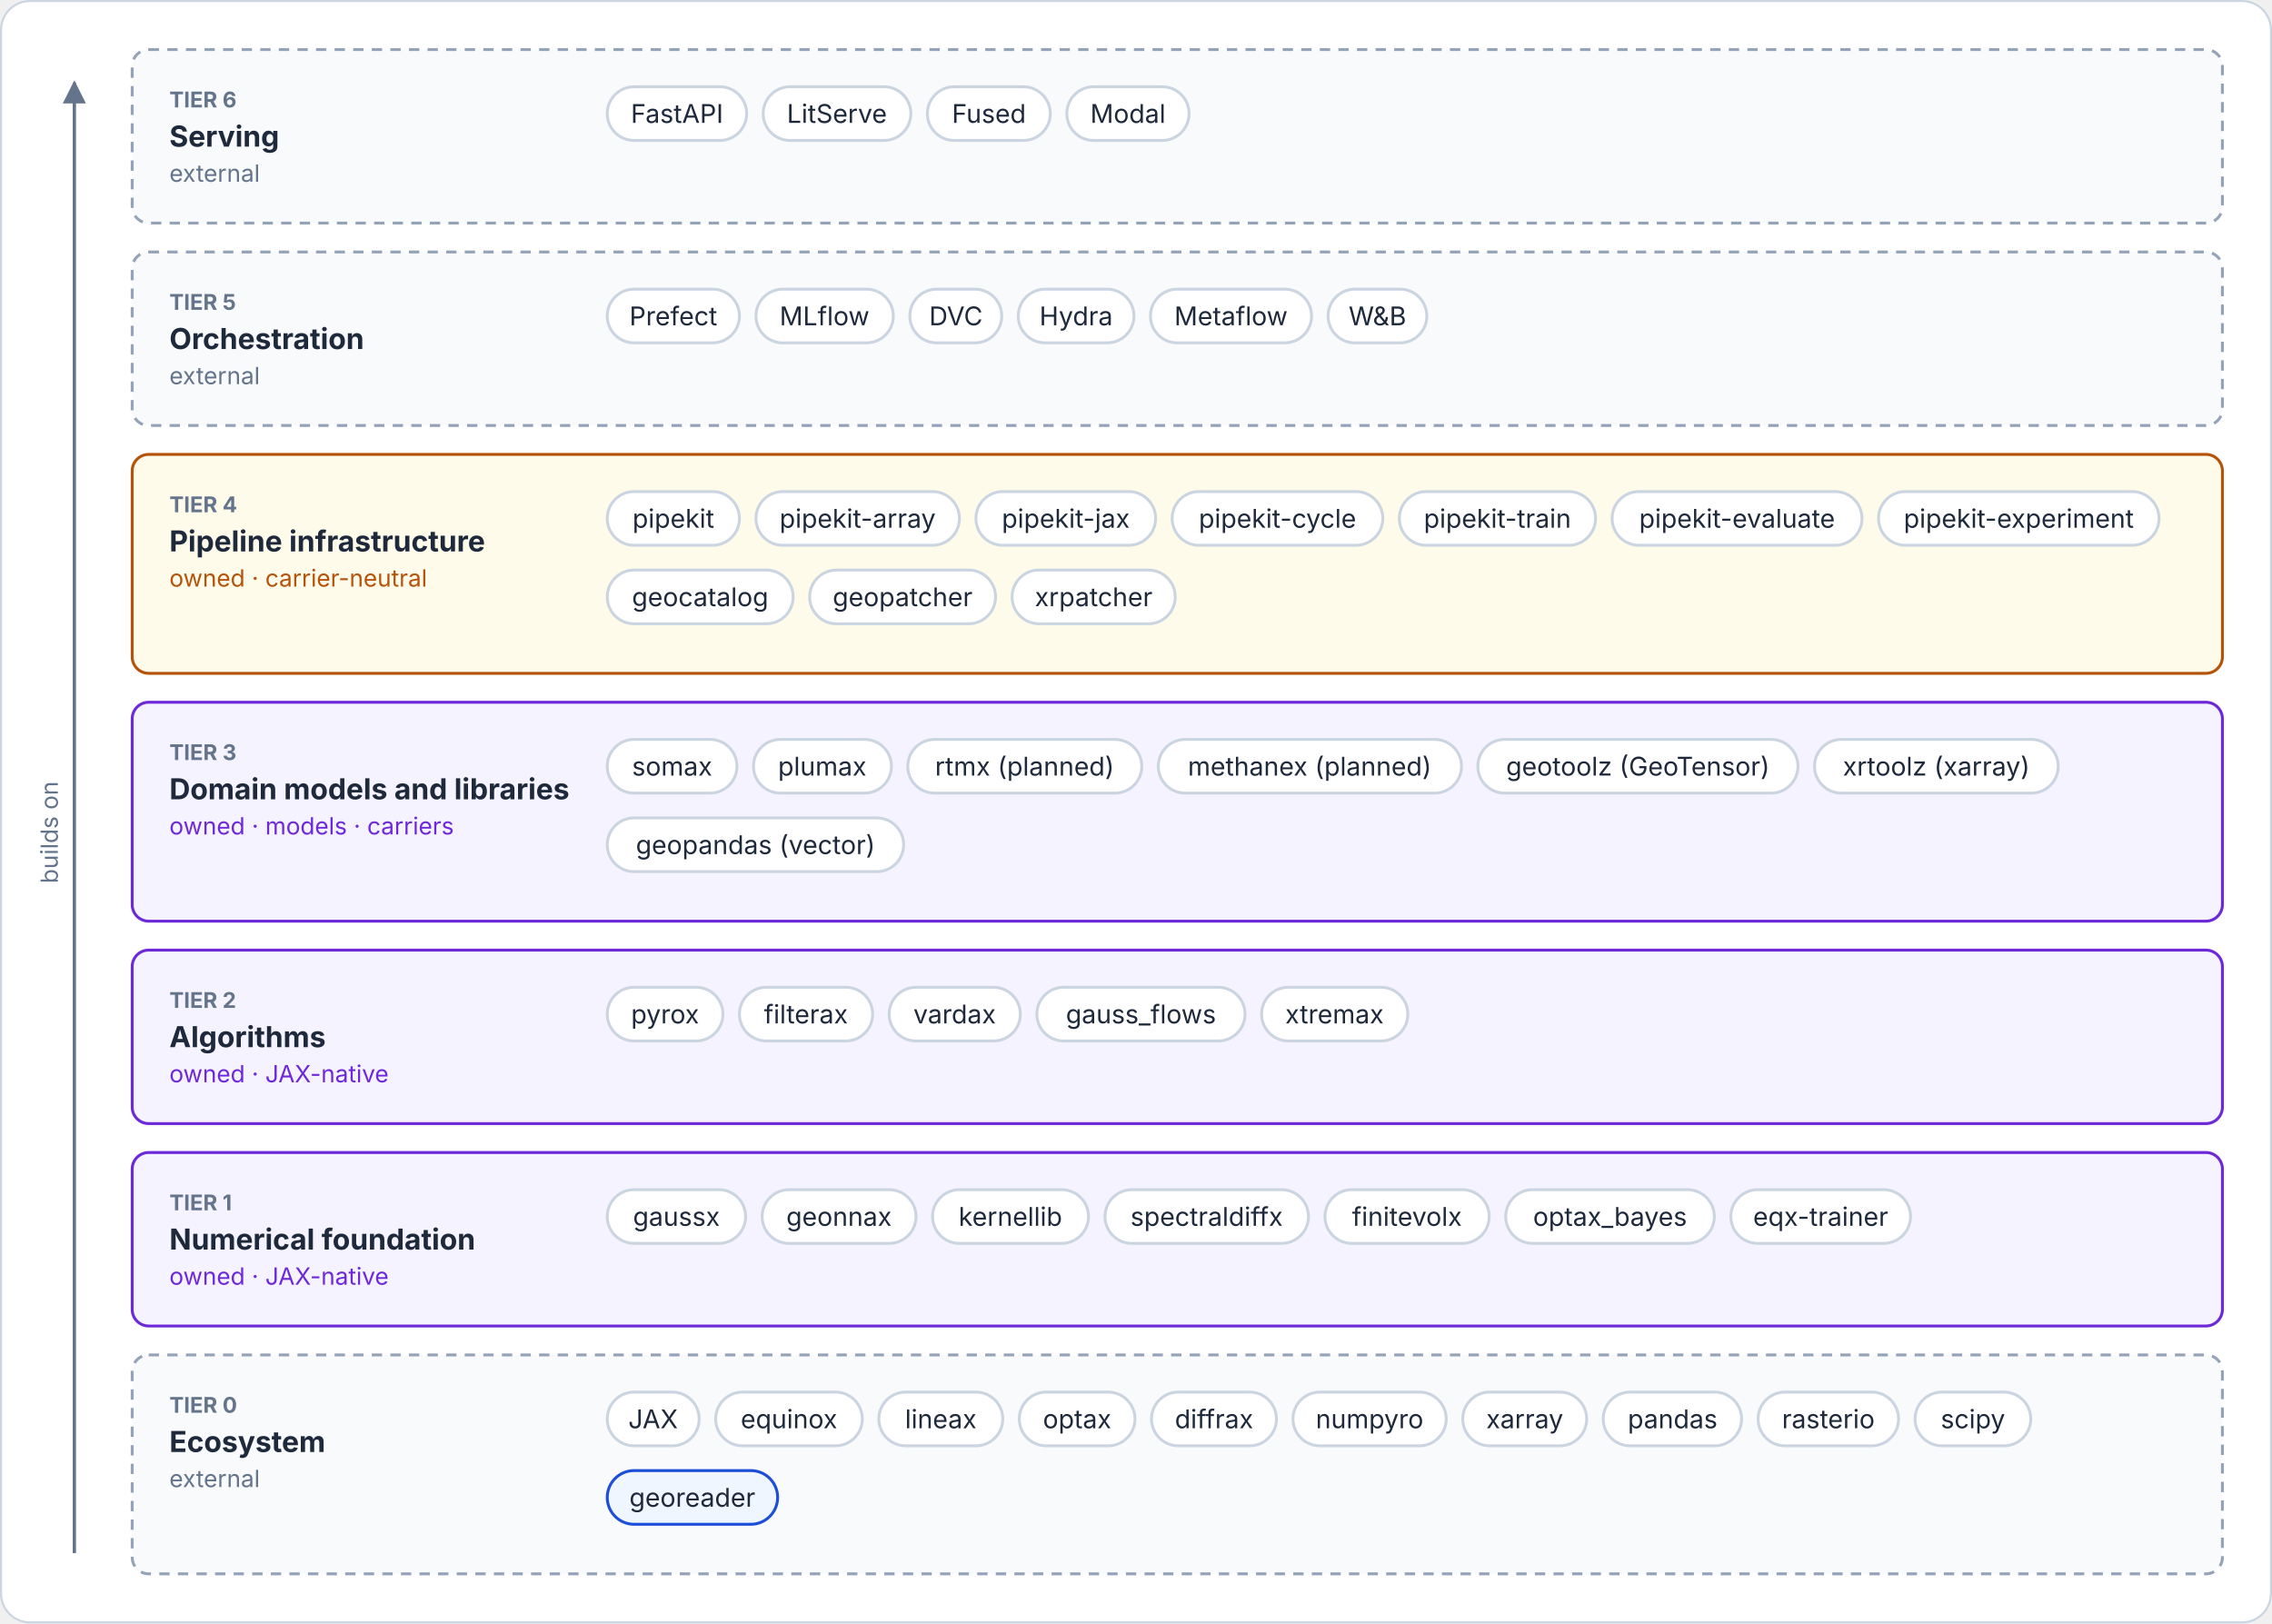
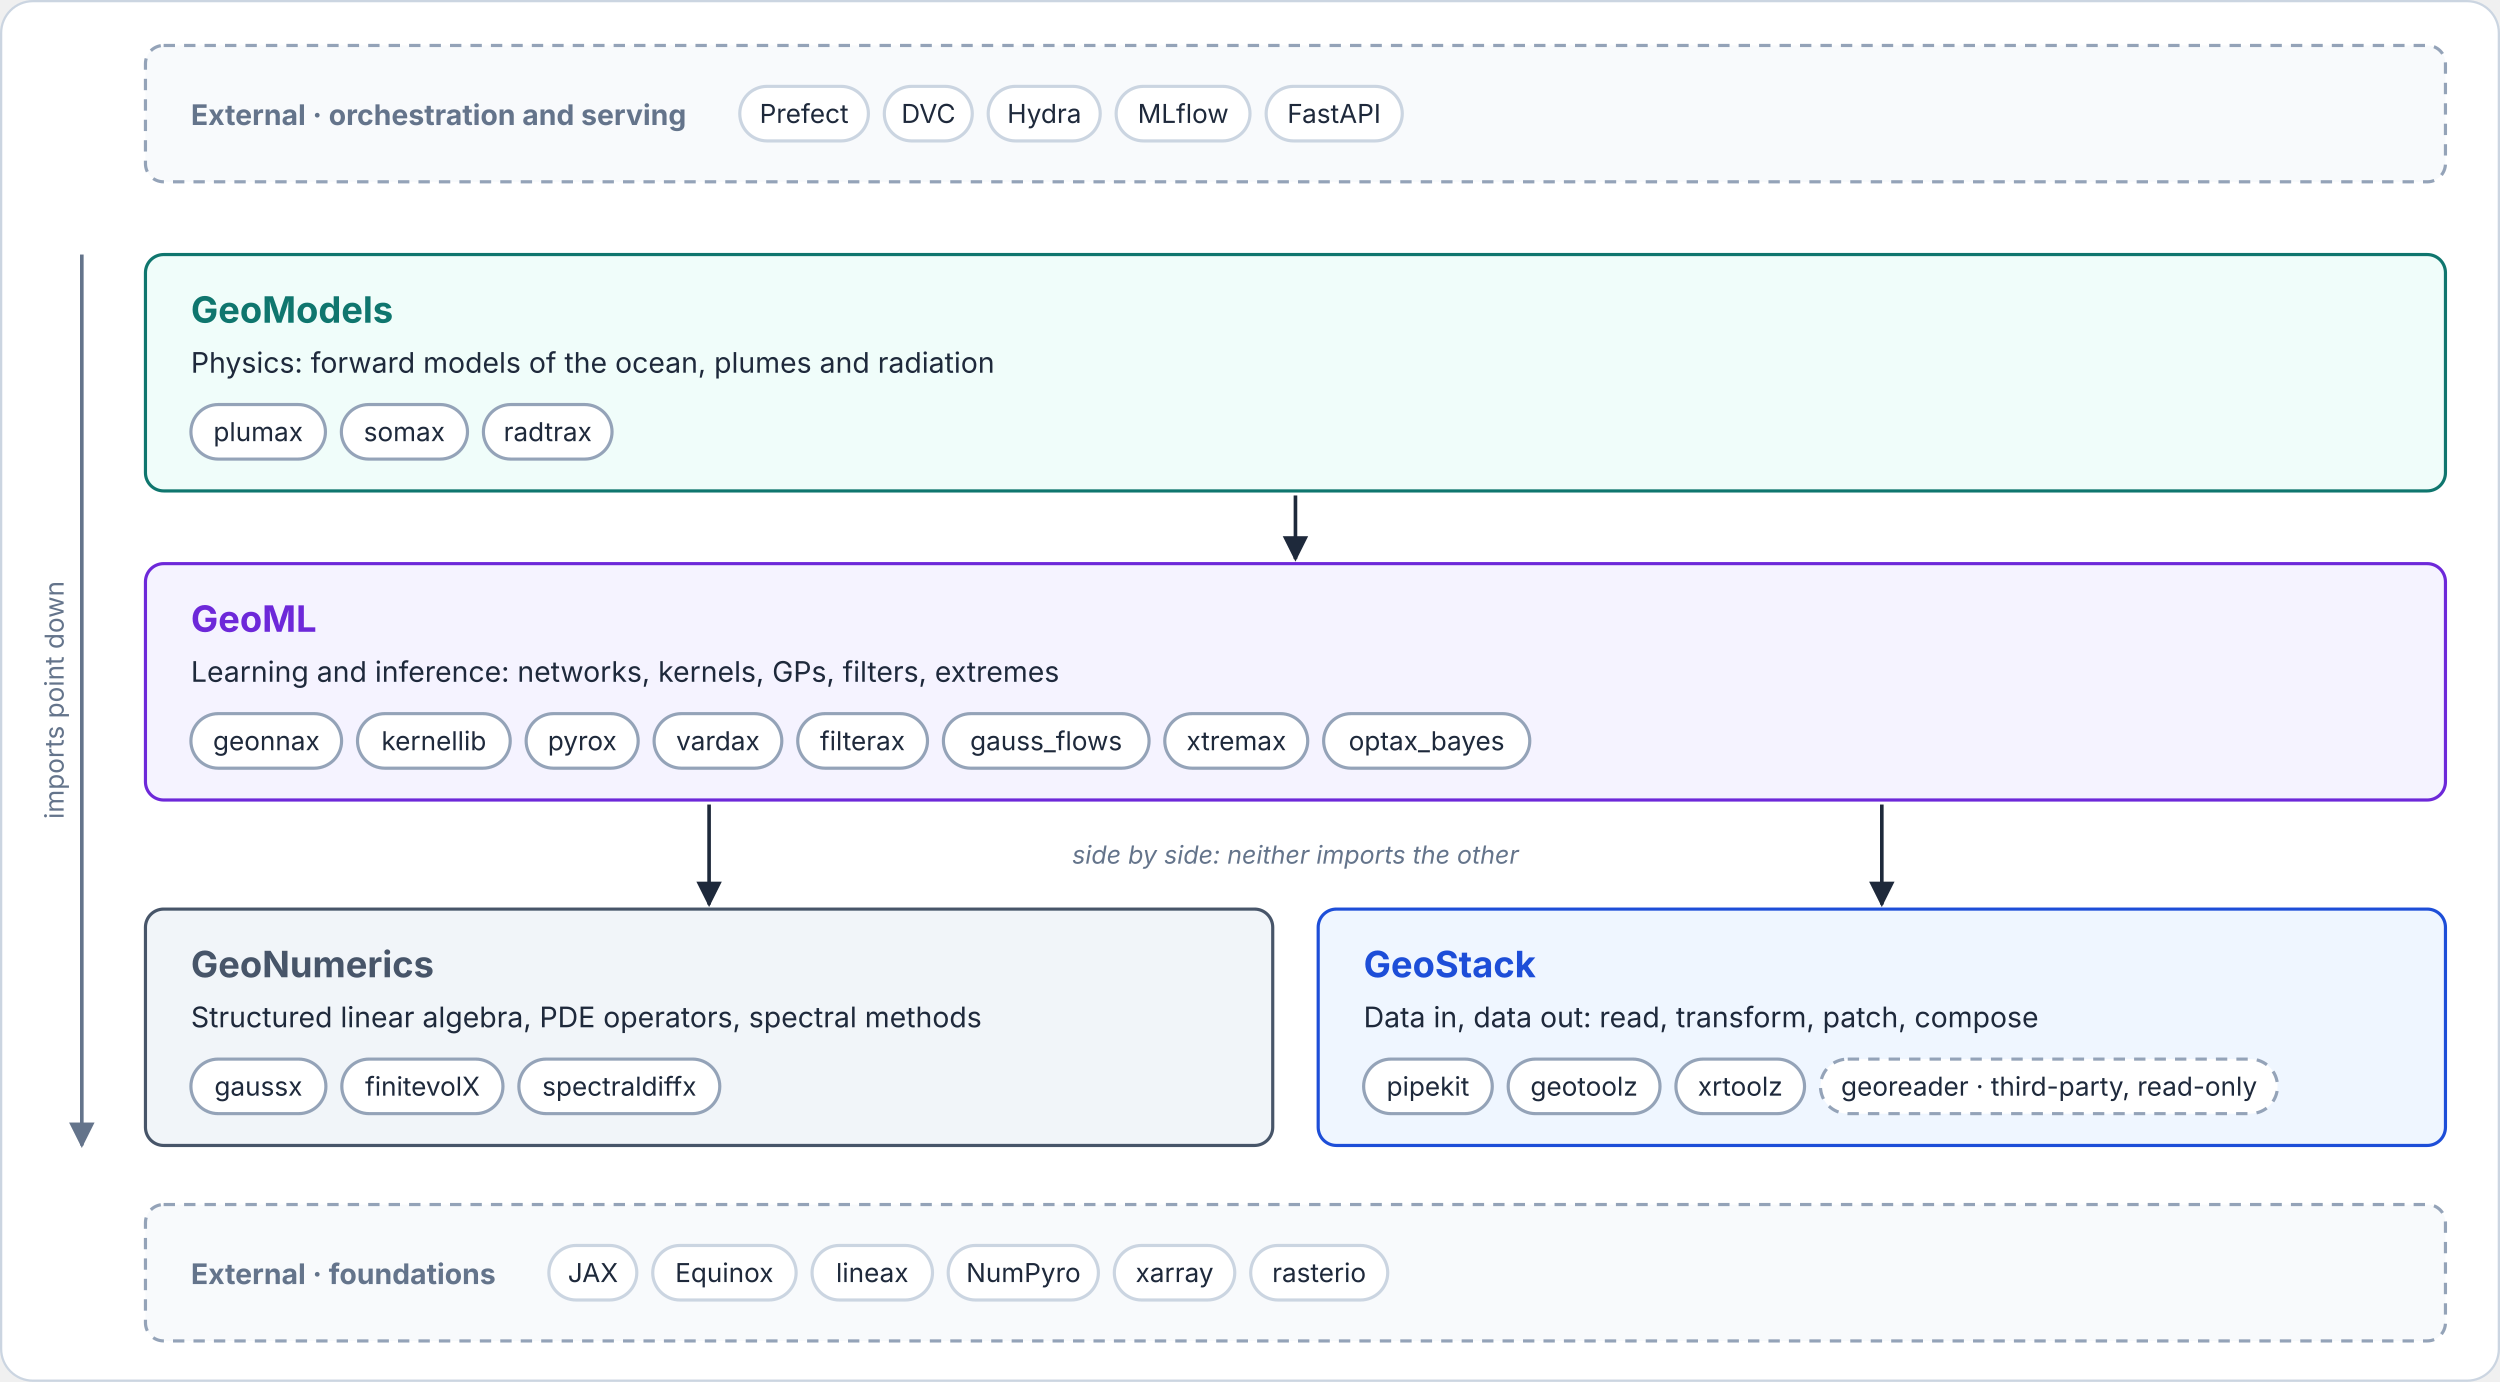
- <svg xmlns="http://www.w3.org/2000/svg" viewBox="0 0 1100 786" width="1100" height="786" role="img" aria-label="The stack in seven tiers: external ecosystem at the bottom, owned numerical, algorithm, domain and pipeline tiers in the middle, external orchestration and serving on top." font-family="Inter, 'Helvetica Neue', Arial, 'DejaVu Sans', sans-serif">
+ <svg xmlns="http://www.w3.org/2000/svg" viewBox="0 0 1100 608" width="1100" height="608" role="img" aria-label="The stack in four owned layers between external foundations and external orchestration: GeoStack (data) and GeoNumerics (numerics) side by side at the bottom, GeoML (learning) on both, GeoModels (physics) on top. Imports point down; GeoStack and GeoNumerics never import each other." font-family="Inter, 'Helvetica Neue', Arial, 'DejaVu Sans', sans-serif">
  <defs>
+     <marker id="m1e293b" viewBox="0 0 10 10" refX="9" refY="5" markerWidth="7" markerHeight="7" orient="auto-start-reverse">
+       <path d="M0,0 L10,5 L0,10 z" fill="#1e293b" />
+     </marker>
    <marker id="m64748b" viewBox="0 0 10 10" refX="9" refY="5" markerWidth="7" markerHeight="7" orient="auto-start-reverse">
      <path d="M0,0 L10,5 L0,10 z" fill="#64748b" />
    </marker>
  </defs>
-   <rect x="0.5" y="0.5" width="1099" height="785" rx="14" fill="#ffffff" stroke="#cbd5e1" />
-   <rect x="64.0" y="24.0" width="1012.0" height="84.0" rx="8" fill="#f8fafc" stroke="#94a3b8" stroke-width="1.4" stroke-dasharray="5 4" />
-   <text x="82.0" y="52.0" font-size="10.5" fill="#64748b" text-anchor="start" font-weight="700">TIER 6</text>
-   <text x="82.0" y="71.0" font-size="14" fill="#1e293b" text-anchor="start" font-weight="700">Serving</text>
-   <text x="82.0" y="88.0" font-size="11.5" fill="#64748b" text-anchor="start" font-weight="400">external</text>
-   <rect x="294.0" y="42.0" width="67.5" height="26.0" rx="13.0" fill="#ffffff" stroke="#cbd5e1" stroke-width="1.4" />
-   <text x="327.8" y="59.5" font-size="12.5" fill="#1e293b" text-anchor="middle" font-weight="400">FastAPI</text>
-   <rect x="369.5" y="42.0" width="71.5" height="26.0" rx="13.0" fill="#ffffff" stroke="#cbd5e1" stroke-width="1.4" />
-   <text x="405.2" y="59.5" font-size="12.5" fill="#1e293b" text-anchor="middle" font-weight="400">LitServe</text>
-   <rect x="449.0" y="42.0" width="59.5" height="26.0" rx="13.0" fill="#ffffff" stroke="#cbd5e1" stroke-width="1.4" />
-   <text x="478.8" y="59.5" font-size="12.5" fill="#1e293b" text-anchor="middle" font-weight="400">Fused</text>
-   <rect x="516.5" y="42.0" width="59.2" height="26.0" rx="13.0" fill="#ffffff" stroke="#cbd5e1" stroke-width="1.4" />
-   <text x="546.1" y="59.5" font-size="12.5" fill="#1e293b" text-anchor="middle" font-weight="400">Modal</text>
-   <rect x="64.0" y="122.0" width="1012.0" height="84.0" rx="8" fill="#f8fafc" stroke="#94a3b8" stroke-width="1.4" stroke-dasharray="5 4" />
-   <text x="82.0" y="150.0" font-size="10.5" fill="#64748b" text-anchor="start" font-weight="700">TIER 5</text>
-   <text x="82.0" y="169.0" font-size="14" fill="#1e293b" text-anchor="start" font-weight="700">Orchestration</text>
-   <text x="82.0" y="186.0" font-size="11.5" fill="#64748b" text-anchor="start" font-weight="400">external</text>
-   <rect x="294.0" y="140.0" width="64.0" height="26.0" rx="13.0" fill="#ffffff" stroke="#cbd5e1" stroke-width="1.4" />
-   <text x="326.0" y="157.5" font-size="12.5" fill="#1e293b" text-anchor="middle" font-weight="400">Prefect</text>
-   <rect x="366.0" y="140.0" width="66.5" height="26.0" rx="13.0" fill="#ffffff" stroke="#cbd5e1" stroke-width="1.4" />
-   <text x="399.2" y="157.5" font-size="12.5" fill="#1e293b" text-anchor="middle" font-weight="400">MLflow</text>
-   <rect x="440.5" y="140.0" width="44.5" height="26.0" rx="13.0" fill="#ffffff" stroke="#cbd5e1" stroke-width="1.4" />
-   <text x="462.8" y="157.5" font-size="12.5" fill="#1e293b" text-anchor="middle" font-weight="400">DVC</text>
-   <rect x="493.0" y="140.0" width="56.0" height="26.0" rx="13.0" fill="#ffffff" stroke="#cbd5e1" stroke-width="1.4" />
-   <text x="521.0" y="157.5" font-size="12.5" fill="#1e293b" text-anchor="middle" font-weight="400">Hydra</text>
-   <rect x="557.0" y="140.0" width="78.0" height="26.0" rx="13.0" fill="#ffffff" stroke="#cbd5e1" stroke-width="1.4" />
-   <text x="596.0" y="157.5" font-size="12.5" fill="#1e293b" text-anchor="middle" font-weight="400">Metaflow</text>
-   <rect x="643.0" y="140.0" width="47.8" height="26.0" rx="13.0" fill="#ffffff" stroke="#cbd5e1" stroke-width="1.4" />
-   <text x="666.9" y="157.5" font-size="12.5" fill="#1e293b" text-anchor="middle" font-weight="400">W&amp;B</text>
-   <rect x="64.0" y="220.0" width="1012.0" height="106.0" rx="8" fill="#fffbeb" stroke="#b45309" stroke-width="1.4" />
-   <text x="82.0" y="248.0" font-size="10.5" fill="#64748b" text-anchor="start" font-weight="700">TIER 4</text>
-   <text x="82.0" y="267.0" font-size="14" fill="#1e293b" text-anchor="start" font-weight="700">Pipeline infrastructure</text>
-   <text x="82.0" y="284.0" font-size="11.5" fill="#b45309" text-anchor="start" font-weight="400">owned · carrier-neutral</text>
-   <rect x="294.0" y="238.0" width="64.0" height="26.0" rx="13.0" fill="#ffffff" stroke="#cbd5e1" stroke-width="1.4" />
-   <text x="326.0" y="255.5" font-size="12.5" fill="#1e293b" text-anchor="middle" font-weight="400">pipekit</text>
-   <rect x="366.0" y="238.0" width="98.5" height="26.0" rx="13.0" fill="#ffffff" stroke="#cbd5e1" stroke-width="1.4" />
-   <text x="415.2" y="255.5" font-size="12.5" fill="#1e293b" text-anchor="middle" font-weight="400">pipekit-array</text>
-   <rect x="472.5" y="238.0" width="87.0" height="26.0" rx="13.0" fill="#ffffff" stroke="#cbd5e1" stroke-width="1.4" />
-   <text x="516.0" y="255.5" font-size="12.5" fill="#1e293b" text-anchor="middle" font-weight="400">pipekit-jax</text>
-   <rect x="567.5" y="238.0" width="102.0" height="26.0" rx="13.0" fill="#ffffff" stroke="#cbd5e1" stroke-width="1.4" />
-   <text x="618.5" y="255.5" font-size="12.5" fill="#1e293b" text-anchor="middle" font-weight="400">pipekit-cycle</text>
-   <rect x="677.5" y="238.0" width="95.0" height="26.0" rx="13.0" fill="#ffffff" stroke="#cbd5e1" stroke-width="1.4" />
-   <text x="725.0" y="255.5" font-size="12.5" fill="#1e293b" text-anchor="middle" font-weight="400">pipekit-train</text>
-   <rect x="780.5" y="238.0" width="121.0" height="26.0" rx="13.0" fill="#ffffff" stroke="#cbd5e1" stroke-width="1.4" />
-   <text x="841.0" y="255.5" font-size="12.5" fill="#1e293b" text-anchor="middle" font-weight="400">pipekit-evaluate</text>
-   <rect x="909.5" y="238.0" width="135.8" height="26.0" rx="13.0" fill="#ffffff" stroke="#cbd5e1" stroke-width="1.4" />
-   <text x="977.4" y="255.5" font-size="12.5" fill="#1e293b" text-anchor="middle" font-weight="400">pipekit-experiment</text>
-   <rect x="294.0" y="276.0" width="90.0" height="26.0" rx="13.0" fill="#ffffff" stroke="#cbd5e1" stroke-width="1.4" />
-   <text x="339.0" y="293.5" font-size="12.5" fill="#1e293b" text-anchor="middle" font-weight="400">geocatalog</text>
-   <rect x="392.0" y="276.0" width="90.0" height="26.0" rx="13.0" fill="#ffffff" stroke="#cbd5e1" stroke-width="1.4" />
-   <text x="437.0" y="293.5" font-size="12.5" fill="#1e293b" text-anchor="middle" font-weight="400">geopatcher</text>
-   <rect x="490.0" y="276.0" width="79.0" height="26.0" rx="13.0" fill="#ffffff" stroke="#cbd5e1" stroke-width="1.4" />
-   <text x="529.5" y="293.5" font-size="12.5" fill="#1e293b" text-anchor="middle" font-weight="400">xrpatcher</text>
-   <rect x="64.0" y="340.0" width="1012.0" height="106.0" rx="8" fill="#f5f3ff" stroke="#6d28d9" stroke-width="1.4" />
-   <text x="82.0" y="368.0" font-size="10.5" fill="#64748b" text-anchor="start" font-weight="700">TIER 3</text>
-   <text x="82.0" y="387.0" font-size="14" fill="#1e293b" text-anchor="start" font-weight="700">Domain models and libraries</text>
-   <text x="82.0" y="404.0" font-size="11.5" fill="#6d28d9" text-anchor="start" font-weight="400">owned · models · carriers</text>
-   <rect x="294.0" y="358.0" width="62.8" height="26.0" rx="13.0" fill="#ffffff" stroke="#cbd5e1" stroke-width="1.4" />
-   <text x="325.4" y="375.5" font-size="12.5" fill="#1e293b" text-anchor="middle" font-weight="400">somax</text>
-   <rect x="364.8" y="358.0" width="66.8" height="26.0" rx="13.0" fill="#ffffff" stroke="#cbd5e1" stroke-width="1.4" />
-   <text x="398.1" y="375.5" font-size="12.5" fill="#1e293b" text-anchor="middle" font-weight="400">plumax</text>
-   <rect x="439.5" y="358.0" width="113.3" height="26.0" rx="13.0" fill="#ffffff" stroke="#cbd5e1" stroke-width="1.4" />
-   <text x="496.1" y="375.5" font-size="12.5" fill="#1e293b" text-anchor="middle" font-weight="400">rtmx  (planned)</text>
-   <rect x="560.8" y="358.0" width="146.8" height="26.0" rx="13.0" fill="#ffffff" stroke="#cbd5e1" stroke-width="1.4" />
-   <text x="634.1" y="375.5" font-size="12.5" fill="#1e293b" text-anchor="middle" font-weight="400">methanex  (planned)</text>
-   <rect x="715.5" y="358.0" width="155.0" height="26.0" rx="13.0" fill="#ffffff" stroke="#cbd5e1" stroke-width="1.4" />
-   <text x="793.0" y="375.5" font-size="12.5" fill="#1e293b" text-anchor="middle" font-weight="400">geotoolz  (GeoTensor)</text>
-   <rect x="878.5" y="358.0" width="118.0" height="26.0" rx="13.0" fill="#ffffff" stroke="#cbd5e1" stroke-width="1.4" />
-   <text x="937.5" y="375.5" font-size="12.5" fill="#1e293b" text-anchor="middle" font-weight="400">xrtoolz  (xarray)</text>
-   <rect x="294.0" y="396.0" width="143.5" height="26.0" rx="13.0" fill="#ffffff" stroke="#cbd5e1" stroke-width="1.4" />
-   <text x="365.8" y="413.5" font-size="12.5" fill="#1e293b" text-anchor="middle" font-weight="400">geopandas  (vector)</text>
-   <rect x="64.0" y="460.0" width="1012.0" height="84.0" rx="8" fill="#f5f3ff" stroke="#6d28d9" stroke-width="1.4" />
-   <text x="82.0" y="488.0" font-size="10.5" fill="#64748b" text-anchor="start" font-weight="700">TIER 2</text>
-   <text x="82.0" y="507.0" font-size="14" fill="#1e293b" text-anchor="start" font-weight="700">Algorithms</text>
-   <text x="82.0" y="524.0" font-size="11.5" fill="#6d28d9" text-anchor="start" font-weight="400">owned · JAX-native</text>
-   <rect x="294.0" y="478.0" width="56.0" height="26.0" rx="13.0" fill="#ffffff" stroke="#cbd5e1" stroke-width="1.4" />
-   <text x="322.0" y="495.5" font-size="12.5" fill="#1e293b" text-anchor="middle" font-weight="400">pyrox</text>
-   <rect x="358.0" y="478.0" width="64.5" height="26.0" rx="13.0" fill="#ffffff" stroke="#cbd5e1" stroke-width="1.4" />
-   <text x="390.2" y="495.5" font-size="12.5" fill="#1e293b" text-anchor="middle" font-weight="400">filterax</text>
-   <rect x="430.5" y="478.0" width="63.5" height="26.0" rx="13.0" fill="#ffffff" stroke="#cbd5e1" stroke-width="1.4" />
-   <text x="462.2" y="495.5" font-size="12.5" fill="#1e293b" text-anchor="middle" font-weight="400">vardax</text>
-   <rect x="502.0" y="478.0" width="100.8" height="26.0" rx="13.0" fill="#ffffff" stroke="#cbd5e1" stroke-width="1.4" />
-   <text x="552.4" y="495.5" font-size="12.5" fill="#1e293b" text-anchor="middle" font-weight="400">gauss_flows</text>
-   <rect x="610.8" y="478.0" width="70.8" height="26.0" rx="13.0" fill="#ffffff" stroke="#cbd5e1" stroke-width="1.4" />
-   <text x="646.1" y="495.5" font-size="12.5" fill="#1e293b" text-anchor="middle" font-weight="400">xtremax</text>
-   <rect x="64.0" y="558.0" width="1012.0" height="84.0" rx="8" fill="#f5f3ff" stroke="#6d28d9" stroke-width="1.4" />
-   <text x="82.0" y="586.0" font-size="10.5" fill="#64748b" text-anchor="start" font-weight="700">TIER 1</text>
-   <text x="82.0" y="605.0" font-size="14" fill="#1e293b" text-anchor="start" font-weight="700">Numerical foundation</text>
-   <text x="82.0" y="622.0" font-size="11.5" fill="#6d28d9" text-anchor="start" font-weight="400">owned · JAX-native</text>
-   <rect x="294.0" y="576.0" width="67.0" height="26.0" rx="13.0" fill="#ffffff" stroke="#cbd5e1" stroke-width="1.4" />
-   <text x="327.5" y="593.5" font-size="12.5" fill="#1e293b" text-anchor="middle" font-weight="400">gaussx</text>
-   <rect x="369.0" y="576.0" width="74.5" height="26.0" rx="13.0" fill="#ffffff" stroke="#cbd5e1" stroke-width="1.4" />
-   <text x="406.2" y="593.5" font-size="12.5" fill="#1e293b" text-anchor="middle" font-weight="400">geonnax</text>
-   <rect x="451.5" y="576.0" width="75.5" height="26.0" rx="13.0" fill="#ffffff" stroke="#cbd5e1" stroke-width="1.4" />
-   <text x="489.2" y="593.5" font-size="12.5" fill="#1e293b" text-anchor="middle" font-weight="400">kernellib</text>
-   <rect x="535.0" y="576.0" width="98.5" height="26.0" rx="13.0" fill="#ffffff" stroke="#cbd5e1" stroke-width="1.4" />
-   <text x="584.2" y="593.5" font-size="12.5" fill="#1e293b" text-anchor="middle" font-weight="400">spectraldiffx</text>
-   <rect x="641.5" y="576.0" width="79.5" height="26.0" rx="13.0" fill="#ffffff" stroke="#cbd5e1" stroke-width="1.4" />
-   <text x="681.2" y="593.5" font-size="12.5" fill="#1e293b" text-anchor="middle" font-weight="400">finitevolx</text>
-   <rect x="729.0" y="576.0" width="101.0" height="26.0" rx="13.0" fill="#ffffff" stroke="#cbd5e1" stroke-width="1.4" />
-   <text x="779.5" y="593.5" font-size="12.5" fill="#1e293b" text-anchor="middle" font-weight="400">optax_bayes</text>
-   <rect x="838.0" y="576.0" width="87.0" height="26.0" rx="13.0" fill="#ffffff" stroke="#cbd5e1" stroke-width="1.4" />
-   <text x="881.5" y="593.5" font-size="12.5" fill="#1e293b" text-anchor="middle" font-weight="400">eqx-trainer</text>
-   <rect x="64.0" y="656.0" width="1012.0" height="106.0" rx="8" fill="#f8fafc" stroke="#94a3b8" stroke-width="1.4" stroke-dasharray="5 4" />
-   <text x="82.0" y="684.0" font-size="10.5" fill="#64748b" text-anchor="start" font-weight="700">TIER 0</text>
-   <text x="82.0" y="703.0" font-size="14" fill="#1e293b" text-anchor="start" font-weight="700">Ecosystem</text>
-   <text x="82.0" y="720.0" font-size="11.5" fill="#64748b" text-anchor="start" font-weight="400">external</text>
-   <rect x="294.0" y="674.0" width="44.5" height="26.0" rx="13.0" fill="#ffffff" stroke="#cbd5e1" stroke-width="1.4" />
-   <text x="316.2" y="691.5" font-size="12.5" fill="#1e293b" text-anchor="middle" font-weight="400">JAX</text>
-   <rect x="346.5" y="674.0" width="71.0" height="26.0" rx="13.0" fill="#ffffff" stroke="#cbd5e1" stroke-width="1.4" />
-   <text x="382.0" y="691.5" font-size="12.5" fill="#1e293b" text-anchor="middle" font-weight="400">equinox</text>
-   <rect x="425.5" y="674.0" width="60.0" height="26.0" rx="13.0" fill="#ffffff" stroke="#cbd5e1" stroke-width="1.4" />
-   <text x="455.5" y="691.5" font-size="12.5" fill="#1e293b" text-anchor="middle" font-weight="400">lineax</text>
-   <rect x="493.5" y="674.0" width="56.0" height="26.0" rx="13.0" fill="#ffffff" stroke="#cbd5e1" stroke-width="1.4" />
-   <text x="521.5" y="691.5" font-size="12.5" fill="#1e293b" text-anchor="middle" font-weight="400">optax</text>
-   <rect x="557.5" y="674.0" width="60.5" height="26.0" rx="13.0" fill="#ffffff" stroke="#cbd5e1" stroke-width="1.4" />
-   <text x="587.8" y="691.5" font-size="12.5" fill="#1e293b" text-anchor="middle" font-weight="400">diffrax</text>
-   <rect x="626.0" y="674.0" width="74.2" height="26.0" rx="13.0" fill="#ffffff" stroke="#cbd5e1" stroke-width="1.4" />
-   <text x="663.1" y="691.5" font-size="12.5" fill="#1e293b" text-anchor="middle" font-weight="400">numpyro</text>
-   <rect x="708.2" y="674.0" width="60.0" height="26.0" rx="13.0" fill="#ffffff" stroke="#cbd5e1" stroke-width="1.4" />
-   <text x="738.2" y="691.5" font-size="12.5" fill="#1e293b" text-anchor="middle" font-weight="400">xarray</text>
-   <rect x="776.2" y="674.0" width="67.0" height="26.0" rx="13.0" fill="#ffffff" stroke="#cbd5e1" stroke-width="1.4" />
-   <text x="809.8" y="691.5" font-size="12.5" fill="#1e293b" text-anchor="middle" font-weight="400">pandas</text>
-   <rect x="851.2" y="674.0" width="68.0" height="26.0" rx="13.0" fill="#ffffff" stroke="#cbd5e1" stroke-width="1.4" />
-   <text x="885.2" y="691.5" font-size="12.5" fill="#1e293b" text-anchor="middle" font-weight="400">rasterio</text>
-   <rect x="927.2" y="674.0" width="56.0" height="26.0" rx="13.0" fill="#ffffff" stroke="#cbd5e1" stroke-width="1.4" />
-   <text x="955.2" y="691.5" font-size="12.5" fill="#1e293b" text-anchor="middle" font-weight="400">scipy</text>
-   <rect x="294.0" y="712.0" width="82.5" height="26.0" rx="13.0" fill="#eff6ff" stroke="#1d4ed8" stroke-width="1.4" />
-   <text x="335.2" y="729.5" font-size="12.5" fill="#1e293b" text-anchor="middle" font-weight="400">georeader</text>
-   <path d="M36.0,752.0 L36.0,40.0" fill="none" stroke="#64748b" stroke-width="1.6" stroke-linejoin="round" marker-end="url(#m64748b)" />
-   <text transform="rotate(-90 28 403.0)" x="28.0" y="403.0" font-size="11.5" fill="#64748b" text-anchor="middle" font-weight="400">builds on</text>
+   <rect x="0.5" y="0.5" width="1099" height="607" rx="14" fill="#ffffff" stroke="#cbd5e1" />
+   <rect x="64.0" y="20.0" width="1012.0" height="60.0" rx="8" fill="#f8fafc" stroke="#94a3b8" stroke-width="1.4" stroke-dasharray="5 4" />
+   <text x="84.0" y="55.0" font-size="12.5" fill="#64748b" text-anchor="start" font-weight="700">External · orchestration and serving</text>
+   <rect x="325.5" y="38.0" width="56.6" height="24.0" rx="12.0" fill="#ffffff" stroke="#cbd5e1" stroke-width="1.4" />
+   <text x="353.8" y="54.1" font-size="11.5" fill="#1e293b" text-anchor="middle" font-weight="400">Prefect</text>
+   <rect x="389.1" y="38.0" width="38.7" height="24.0" rx="12.0" fill="#ffffff" stroke="#cbd5e1" stroke-width="1.4" />
+   <text x="408.5" y="54.1" font-size="11.5" fill="#1e293b" text-anchor="middle" font-weight="400">DVC</text>
+   <rect x="434.8" y="38.0" width="49.3" height="24.0" rx="12.0" fill="#ffffff" stroke="#cbd5e1" stroke-width="1.4" />
+   <text x="459.5" y="54.1" font-size="11.5" fill="#1e293b" text-anchor="middle" font-weight="400">Hydra</text>
+   <rect x="491.1" y="38.0" width="58.9" height="24.0" rx="12.0" fill="#ffffff" stroke="#cbd5e1" stroke-width="1.4" />
+   <text x="520.6" y="54.1" font-size="11.5" fill="#1e293b" text-anchor="middle" font-weight="400">MLflow</text>
+   <rect x="557.1" y="38.0" width="59.9" height="24.0" rx="12.0" fill="#ffffff" stroke="#cbd5e1" stroke-width="1.4" />
+   <text x="587.0" y="54.1" font-size="11.5" fill="#1e293b" text-anchor="middle" font-weight="400">FastAPI</text>
+   <rect x="64.0" y="112.0" width="1012.0" height="104.0" rx="8" fill="#f0fdfa" stroke="#0f766e" stroke-width="1.4" />
+   <text x="84.0" y="142.0" font-size="16" fill="#0f766e" text-anchor="start" font-weight="700">GeoModels</text>
+   <text x="84.0" y="164.0" font-size="12.5" fill="#1e293b" text-anchor="start" font-weight="400">Physics: forward models of the ocean, plumes and radiation</text>
+   <rect x="84.0" y="178.0" width="59.2" height="24.0" rx="12.0" fill="#ffffff" stroke="#94a3b8" stroke-width="1.4" />
+   <text x="113.6" y="194.1" font-size="11.5" fill="#1e293b" text-anchor="middle" font-weight="400">plumax</text>
+   <rect x="150.2" y="178.0" width="55.5" height="24.0" rx="12.0" fill="#ffffff" stroke="#94a3b8" stroke-width="1.4" />
+   <text x="177.9" y="194.1" font-size="11.5" fill="#1e293b" text-anchor="middle" font-weight="400">somax</text>
+   <rect x="212.7" y="178.0" width="56.6" height="24.0" rx="12.0" fill="#ffffff" stroke="#94a3b8" stroke-width="1.4" />
+   <text x="241.0" y="194.1" font-size="11.5" fill="#1e293b" text-anchor="middle" font-weight="400">radtrax</text>
+   <rect x="64.0" y="248.0" width="1012.0" height="104.0" rx="8" fill="#f5f3ff" stroke="#6d28d9" stroke-width="1.4" />
+   <text x="84.0" y="278.0" font-size="16" fill="#6d28d9" text-anchor="start" font-weight="700">GeoML</text>
+   <text x="84.0" y="300.0" font-size="12.5" fill="#1e293b" text-anchor="start" font-weight="400">Learning and inference: networks, kernels, GPs, filters, extremes</text>
+   <rect x="84.0" y="314.0" width="66.3" height="24.0" rx="12.0" fill="#ffffff" stroke="#94a3b8" stroke-width="1.4" />
+   <text x="117.2" y="330.1" font-size="11.5" fill="#1e293b" text-anchor="middle" font-weight="400">geonnax</text>
+   <rect x="157.3" y="314.0" width="67.2" height="24.0" rx="12.0" fill="#ffffff" stroke="#94a3b8" stroke-width="1.4" />
+   <text x="190.9" y="330.1" font-size="11.5" fill="#1e293b" text-anchor="middle" font-weight="400">kernellib</text>
+   <rect x="231.5" y="314.0" width="49.3" height="24.0" rx="12.0" fill="#ffffff" stroke="#94a3b8" stroke-width="1.4" />
+   <text x="256.2" y="330.1" font-size="11.5" fill="#1e293b" text-anchor="middle" font-weight="400">pyrox</text>
+   <rect x="287.8" y="314.0" width="56.2" height="24.0" rx="12.0" fill="#ffffff" stroke="#94a3b8" stroke-width="1.4" />
+   <text x="315.9" y="330.1" font-size="11.5" fill="#1e293b" text-anchor="middle" font-weight="400">vardax</text>
+   <rect x="351.0" y="314.0" width="57.1" height="24.0" rx="12.0" fill="#ffffff" stroke="#94a3b8" stroke-width="1.4" />
+   <text x="379.5" y="330.1" font-size="11.5" fill="#1e293b" text-anchor="middle" font-weight="400">filterax</text>
+   <rect x="415.1" y="314.0" width="90.5" height="24.0" rx="12.0" fill="#ffffff" stroke="#94a3b8" stroke-width="1.4" />
+   <text x="460.3" y="330.1" font-size="11.5" fill="#1e293b" text-anchor="middle" font-weight="400">gauss_flows</text>
+   <rect x="512.5" y="314.0" width="62.9" height="24.0" rx="12.0" fill="#ffffff" stroke="#94a3b8" stroke-width="1.4" />
+   <text x="544.0" y="330.1" font-size="11.5" fill="#1e293b" text-anchor="middle" font-weight="400">xtremax</text>
+   <rect x="582.4" y="314.0" width="90.7" height="24.0" rx="12.0" fill="#ffffff" stroke="#94a3b8" stroke-width="1.4" />
+   <text x="627.7" y="330.1" font-size="11.5" fill="#1e293b" text-anchor="middle" font-weight="400">optax_bayes</text>
+   <rect x="64.0" y="400.0" width="496.0" height="104.0" rx="8" fill="#f1f5f9" stroke="#475569" stroke-width="1.4" />
+   <text x="84.0" y="430.0" font-size="16" fill="#475569" text-anchor="start" font-weight="700">GeoNumerics</text>
+   <text x="84.0" y="452.0" font-size="12.5" fill="#1e293b" text-anchor="start" font-weight="400">Structured linear algebra, PDE operators, spectral methods</text>
+   <rect x="84.0" y="466.0" width="59.4" height="24.0" rx="12.0" fill="#ffffff" stroke="#94a3b8" stroke-width="1.4" />
+   <text x="113.7" y="482.1" font-size="11.5" fill="#1e293b" text-anchor="middle" font-weight="400">gaussx</text>
+   <rect x="150.4" y="466.0" width="70.9" height="24.0" rx="12.0" fill="#ffffff" stroke="#94a3b8" stroke-width="1.4" />
+   <text x="185.9" y="482.1" font-size="11.5" fill="#1e293b" text-anchor="middle" font-weight="400">finitevolX</text>
+   <rect x="228.3" y="466.0" width="88.4" height="24.0" rx="12.0" fill="#ffffff" stroke="#94a3b8" stroke-width="1.4" />
+   <text x="272.5" y="482.1" font-size="11.5" fill="#1e293b" text-anchor="middle" font-weight="400">spectraldiffx</text>
+   <rect x="580.0" y="400.0" width="496.0" height="104.0" rx="8" fill="#eff6ff" stroke="#1d4ed8" stroke-width="1.4" />
+   <text x="600.0" y="430.0" font-size="16" fill="#1d4ed8" text-anchor="start" font-weight="700">GeoStack</text>
+   <text x="600.0" y="452.0" font-size="12.5" fill="#1e293b" text-anchor="start" font-weight="400">Data in, data out: read, transform, patch, compose</text>
+   <rect x="600.0" y="466.0" width="56.6" height="24.0" rx="12.0" fill="#ffffff" stroke="#94a3b8" stroke-width="1.4" />
+   <text x="628.3" y="482.1" font-size="11.5" fill="#1e293b" text-anchor="middle" font-weight="400">pipekit</text>
+   <rect x="663.6" y="466.0" width="66.8" height="24.0" rx="12.0" fill="#ffffff" stroke="#94a3b8" stroke-width="1.4" />
+   <text x="697.0" y="482.1" font-size="11.5" fill="#1e293b" text-anchor="middle" font-weight="400">geotoolz</text>
+   <rect x="737.4" y="466.0" width="56.6" height="24.0" rx="12.0" fill="#ffffff" stroke="#94a3b8" stroke-width="1.4" />
+   <text x="765.7" y="482.1" font-size="11.5" fill="#1e293b" text-anchor="middle" font-weight="400">xrtoolz</text>
+   <rect x="801.0" y="466.0" width="201.1" height="24.0" rx="12.0" fill="#ffffff" stroke="#94a3b8" stroke-width="1.4" stroke-dasharray="5 4" />
+   <text x="901.6" y="482.1" font-size="11.5" fill="#1e293b" text-anchor="middle" font-weight="400">georeader · third-party, read-only</text>
+   <rect x="64.0" y="530.0" width="1012.0" height="60.0" rx="8" fill="#f8fafc" stroke="#94a3b8" stroke-width="1.4" stroke-dasharray="5 4" />
+   <text x="84.0" y="565.0" font-size="12.5" fill="#64748b" text-anchor="start" font-weight="700">External · foundations</text>
+   <rect x="241.5" y="548.0" width="38.7" height="24.0" rx="12.0" fill="#ffffff" stroke="#cbd5e1" stroke-width="1.4" />
+   <text x="260.9" y="564.1" font-size="11.5" fill="#1e293b" text-anchor="middle" font-weight="400">JAX</text>
+   <rect x="287.2" y="548.0" width="63.1" height="24.0" rx="12.0" fill="#ffffff" stroke="#cbd5e1" stroke-width="1.4" />
+   <text x="318.7" y="564.1" font-size="11.5" fill="#1e293b" text-anchor="middle" font-weight="400">Equinox</text>
+   <rect x="357.3" y="548.0" width="53.0" height="24.0" rx="12.0" fill="#ffffff" stroke="#cbd5e1" stroke-width="1.4" />
+   <text x="383.8" y="564.1" font-size="11.5" fill="#1e293b" text-anchor="middle" font-weight="400">lineax</text>
+   <rect x="417.2" y="548.0" width="66.1" height="24.0" rx="12.0" fill="#ffffff" stroke="#cbd5e1" stroke-width="1.4" />
+   <text x="450.3" y="564.1" font-size="11.5" fill="#1e293b" text-anchor="middle" font-weight="400">NumPyro</text>
+   <rect x="490.3" y="548.0" width="53.0" height="24.0" rx="12.0" fill="#ffffff" stroke="#cbd5e1" stroke-width="1.4" />
+   <text x="516.8" y="564.1" font-size="11.5" fill="#1e293b" text-anchor="middle" font-weight="400">xarray</text>
+   <rect x="550.3" y="548.0" width="60.3" height="24.0" rx="12.0" fill="#ffffff" stroke="#cbd5e1" stroke-width="1.4" />
+   <text x="580.4" y="564.1" font-size="11.5" fill="#1e293b" text-anchor="middle" font-weight="400">rasterio</text>
+   <path d="M570.0,218.0 L570.0,246.0" fill="none" stroke="#1e293b" stroke-width="1.6" stroke-linejoin="round" marker-end="url(#m1e293b)" />
+   <path d="M312.0,354.0 L312.0,398.0" fill="none" stroke="#1e293b" stroke-width="1.6" stroke-linejoin="round" marker-end="url(#m1e293b)" />
+   <path d="M828.0,354.0 L828.0,398.0" fill="none" stroke="#1e293b" stroke-width="1.6" stroke-linejoin="round" marker-end="url(#m1e293b)" />
+   <text x="570.0" y="380.0" font-size="11" fill="#64748b" text-anchor="middle" font-weight="400" font-style="italic">side by side: neither imports the other</text>
+   <path d="M36.0,112.0 L36.0,504.0" fill="none" stroke="#64748b" stroke-width="1.6" stroke-linejoin="round" marker-end="url(#m64748b)" />
+   <text transform="rotate(-90 28 308)" x="28.0" y="308.0" font-size="11.5" fill="#64748b" text-anchor="middle" font-weight="400">imports point down</text>
</svg>
